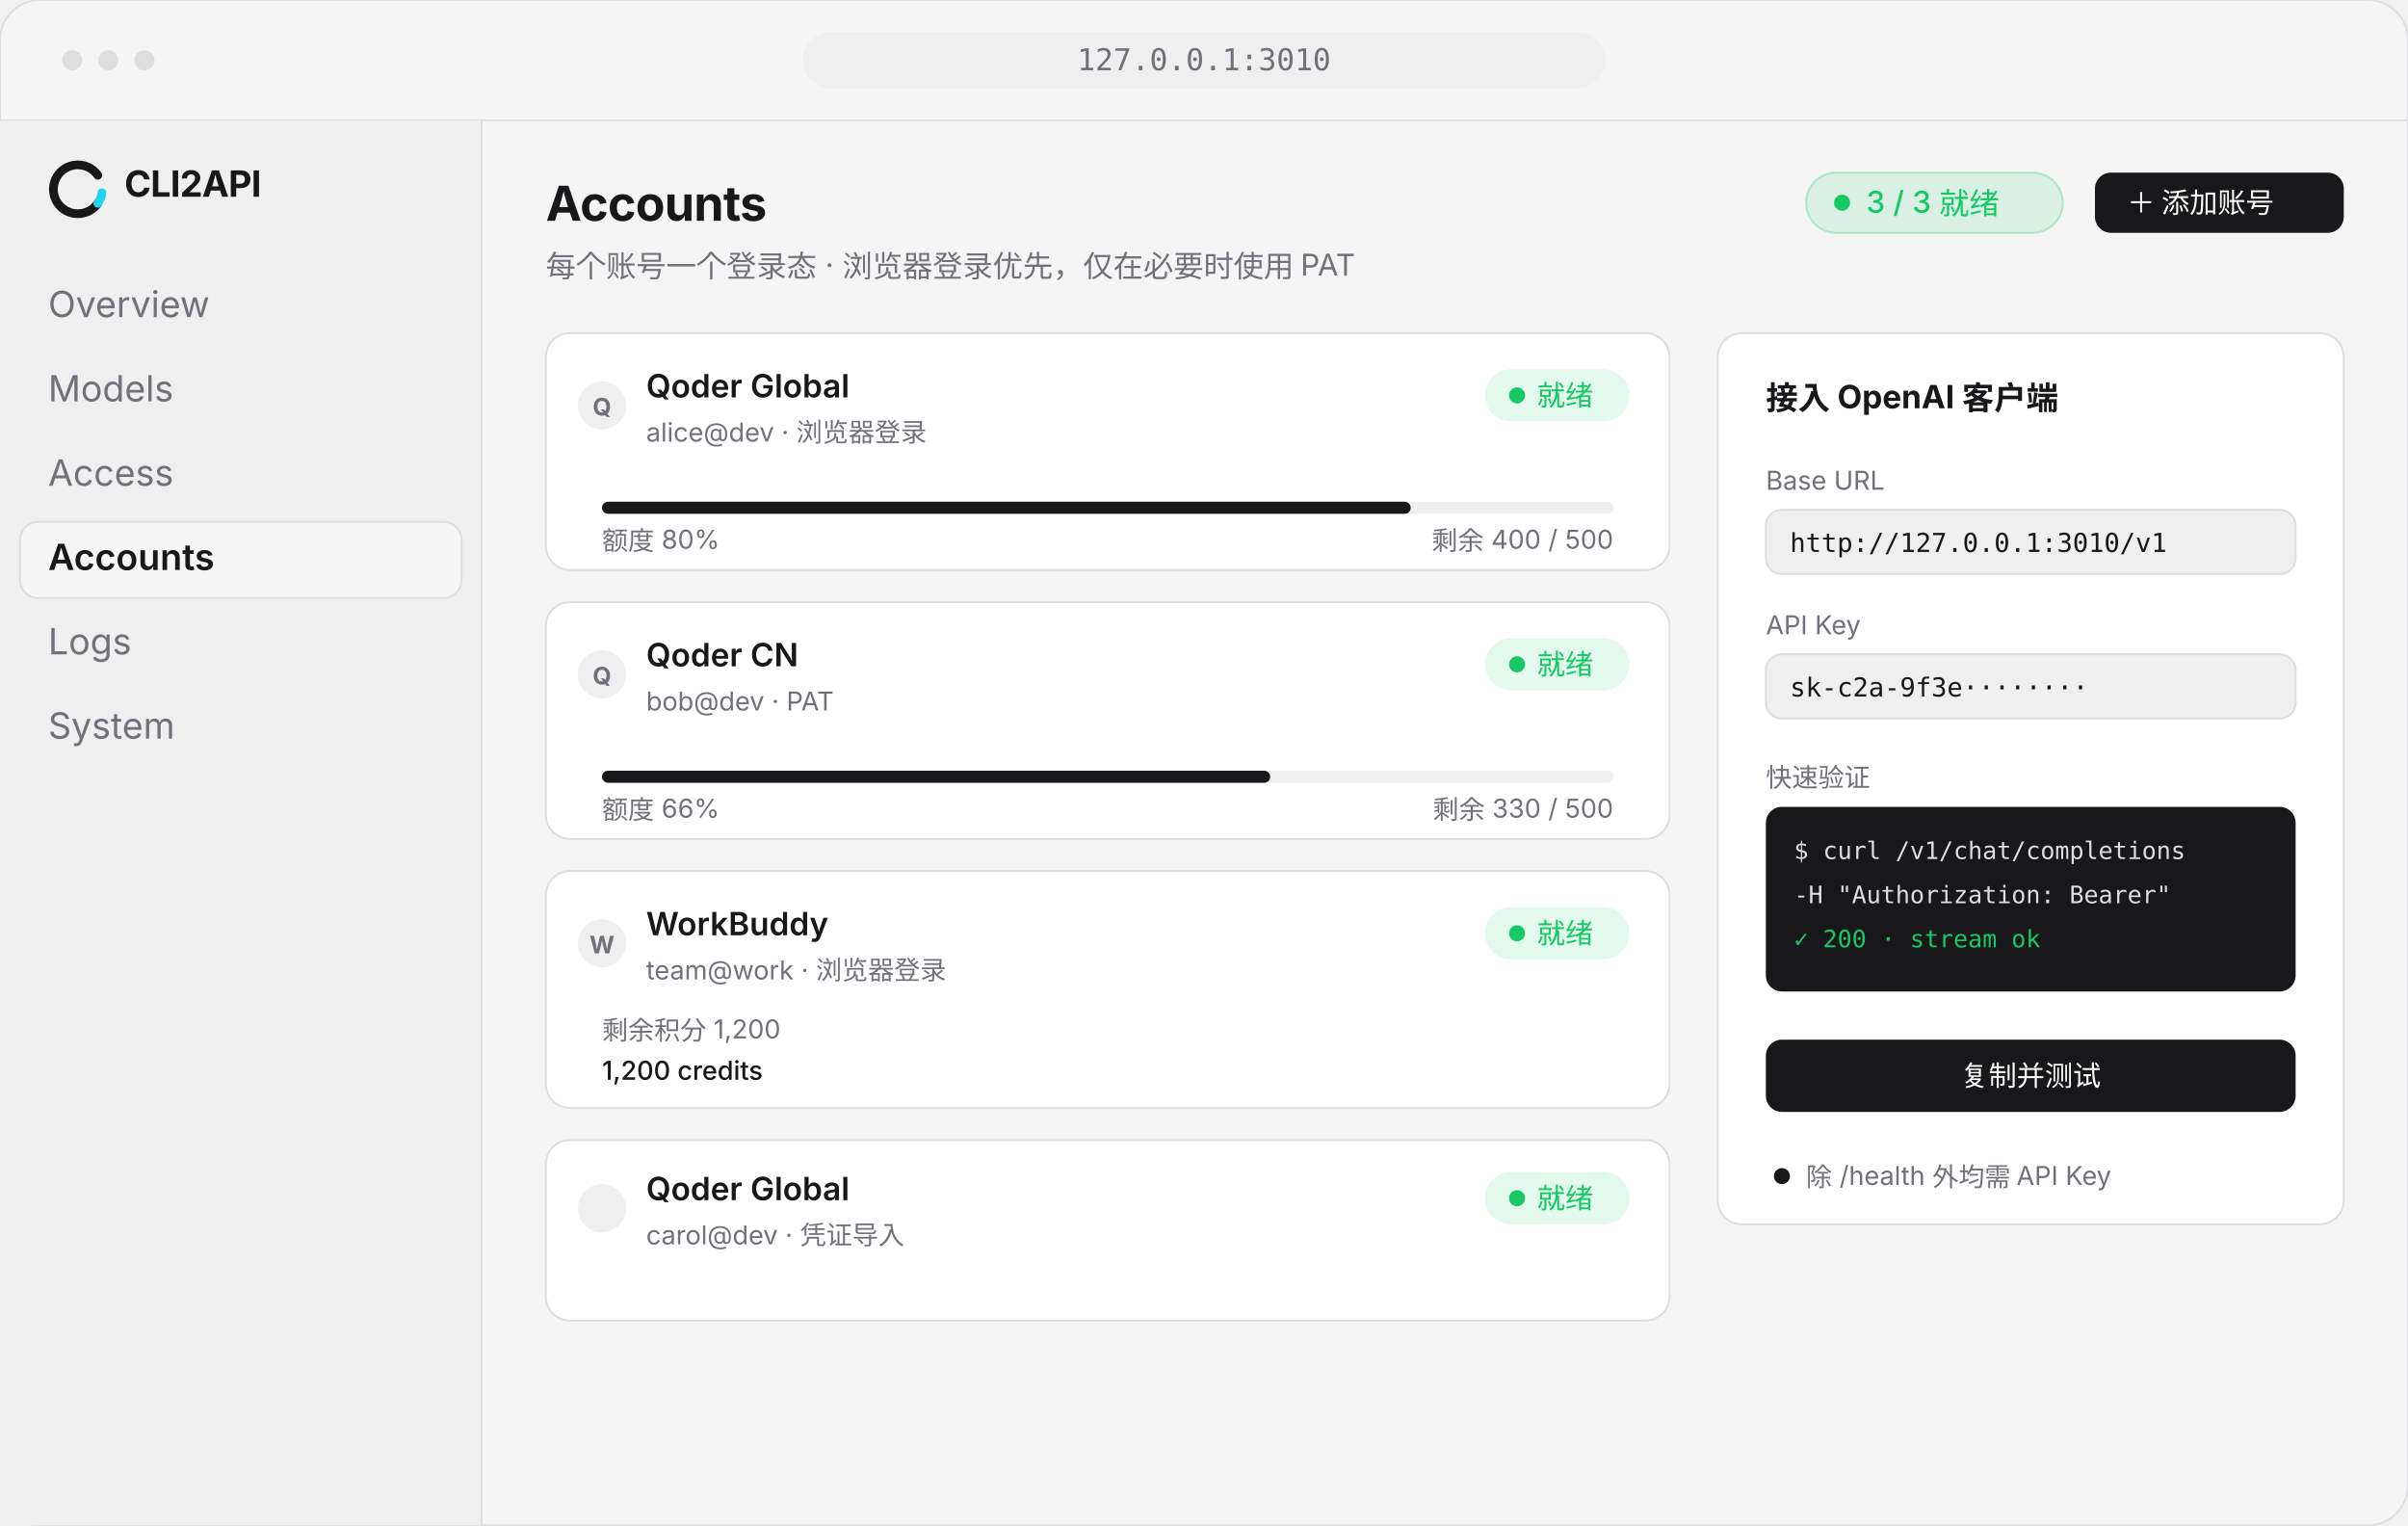
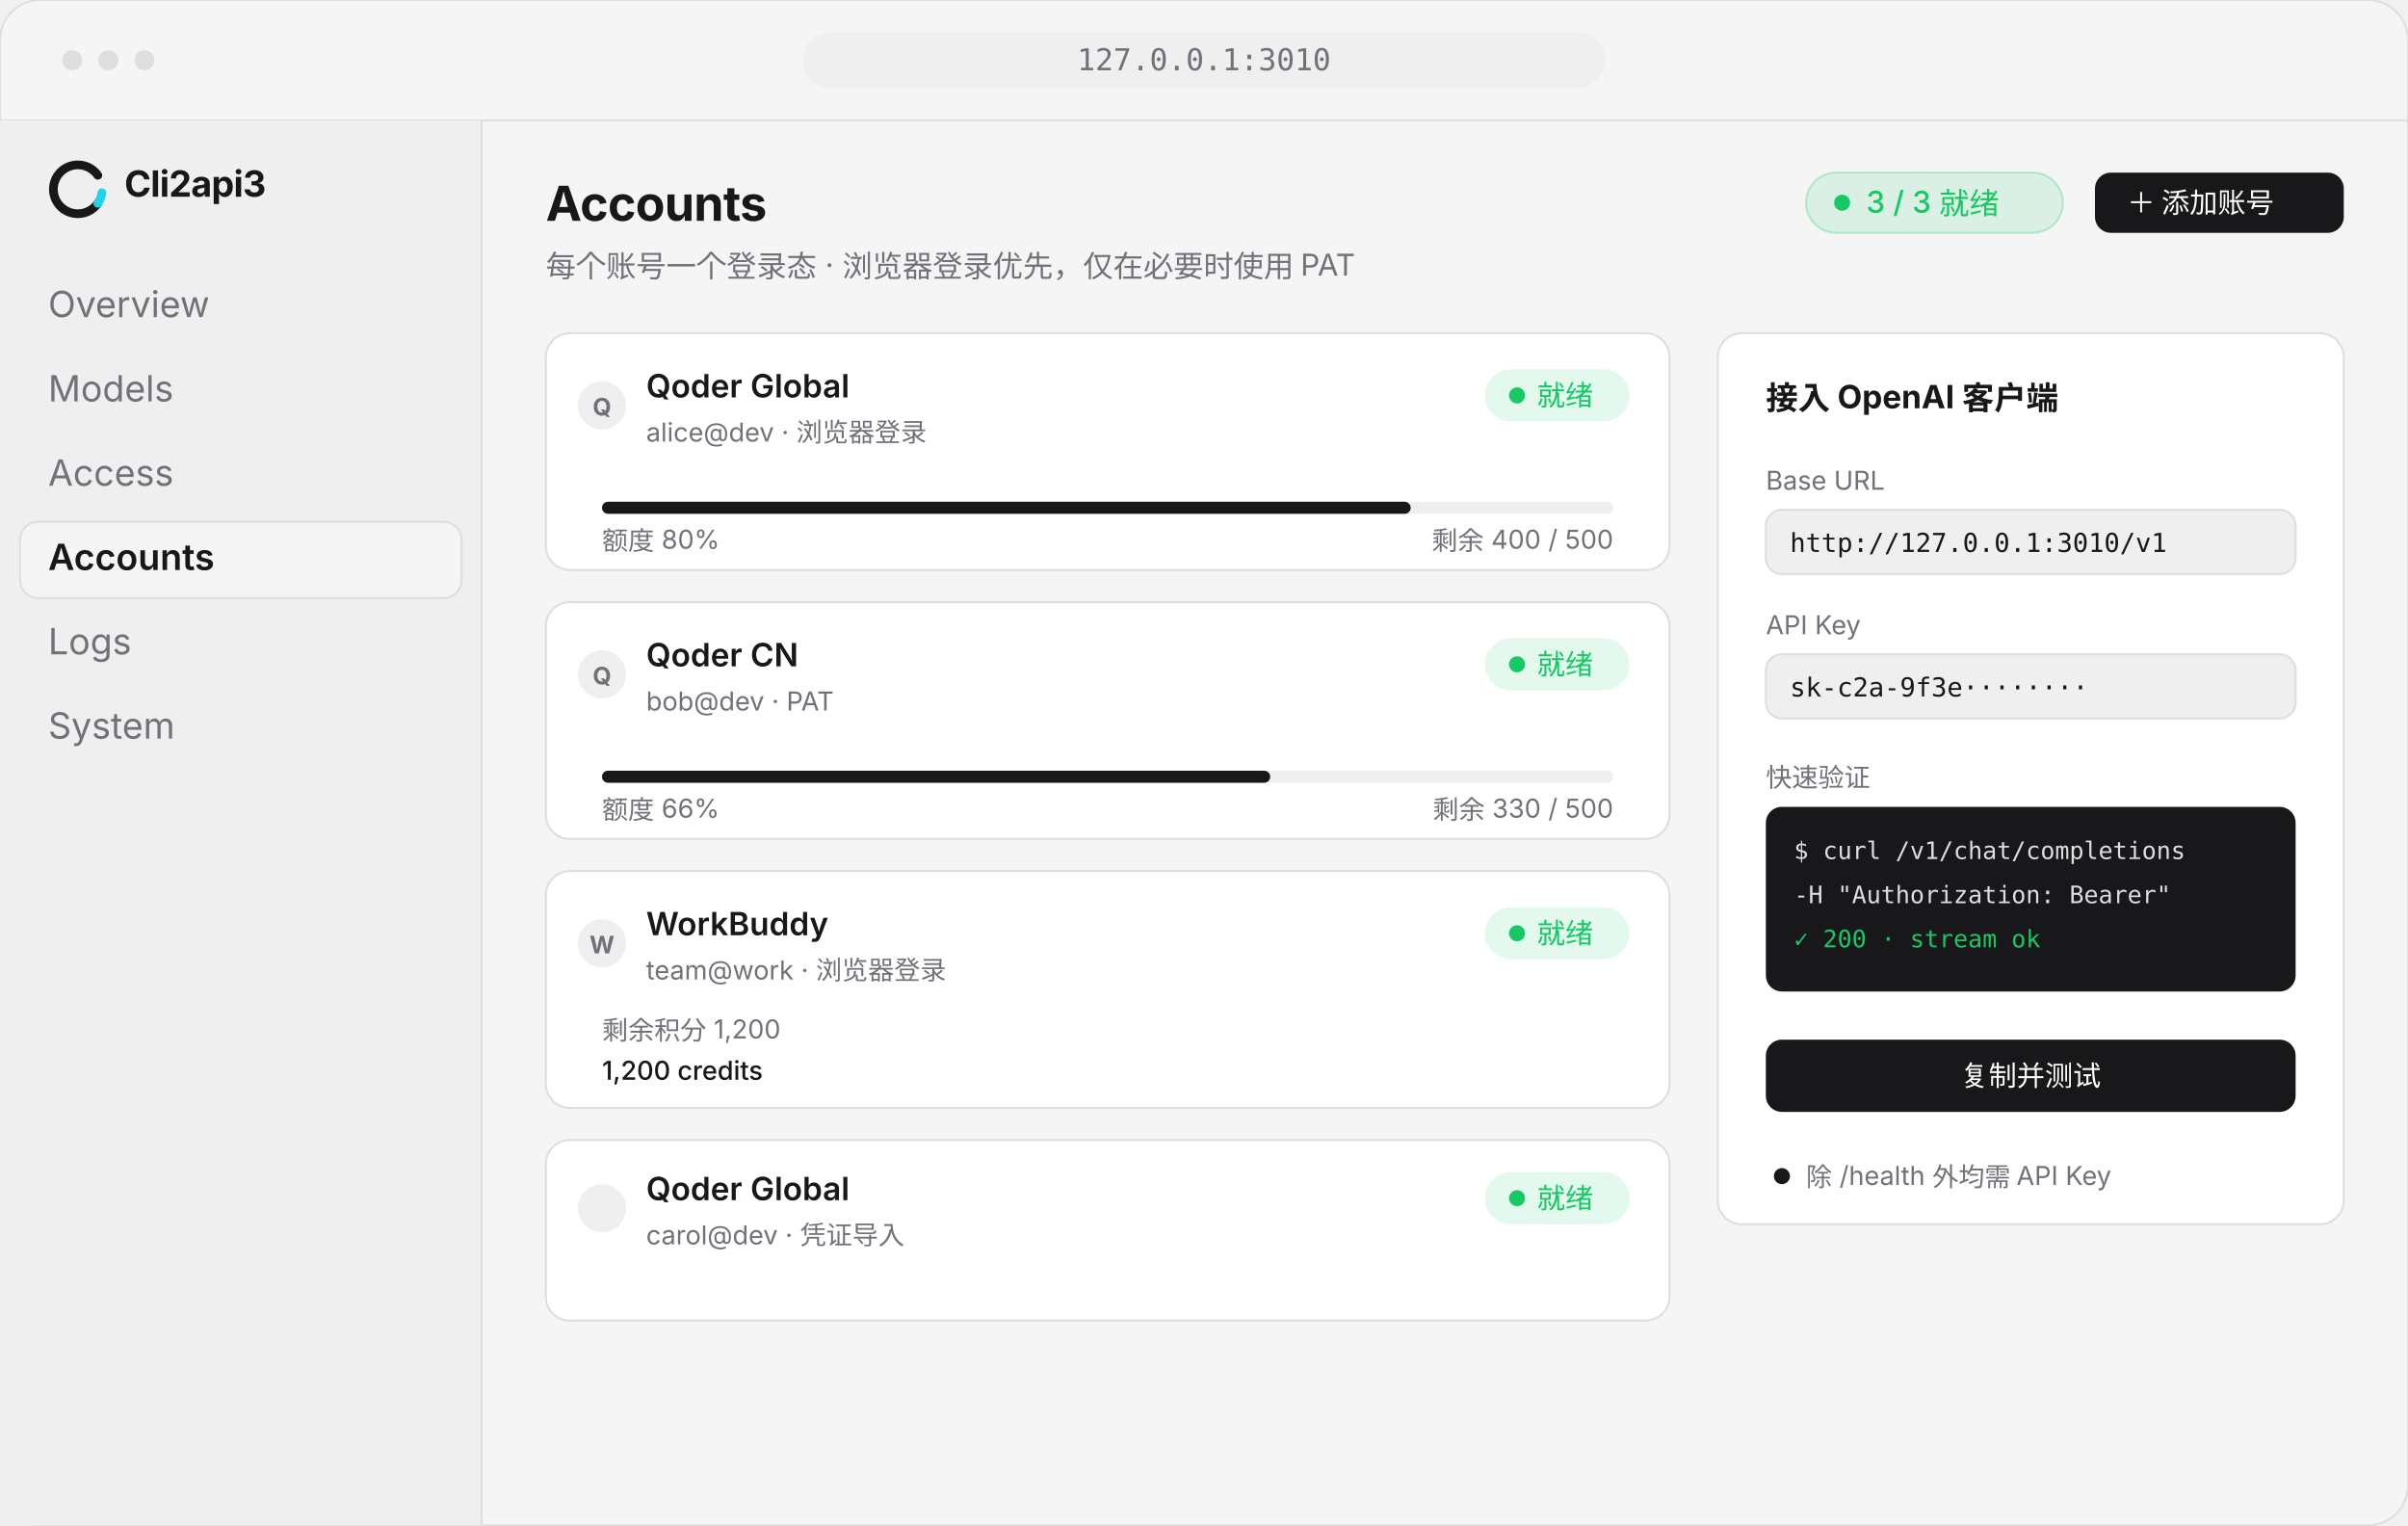
<svg xmlns="http://www.w3.org/2000/svg" width="1200" height="760" viewBox="0 0 1200 760" role="img" aria-labelledby="cw-title cw-desc" font-family="-apple-system, BlinkMacSystemFont, 'Segoe UI', 'PingFang SC', 'Microsoft YaHei', system-ui, sans-serif">
  <rect width="1200" height="760" rx="20" fill="#F5F5F5" stroke="#DEDEE0" />
  <circle cx="36" cy="30" r="5" fill="#DEDEE0" />
  <circle cx="54" cy="30" r="5" fill="#DEDEE0" />
  <circle cx="72" cy="30" r="5" fill="#DEDEE0" />
  <rect x="400" y="16" width="400" height="28" rx="14" fill="#EFEFF0" />
  <text x="600" y="35" text-anchor="middle" font-family="ui-monospace, 'SF Mono', Menlo, Consolas, monospace" font-size="15" fill="#71717A">127.0.0.1:3010</text>
  <line x1="0" y1="60" x2="1200" y2="60" stroke="#DEDEE0" />
  <rect x="0" y="60" width="240" height="700" fill="#EFEFF0" />
  <line x1="240" y1="60" x2="240" y2="760" stroke="#DEDEE0" />
  <g transform="translate(14 70) scale(0.38)" fill="none">
    <path fill="none" stroke="#18181B" stroke-width="11.4" stroke-linecap="round" stroke-linejoin="round" d="M 91.413 45.646 A 32.000 32.000 0 1 0 91.413 82.354" />
    <path fill="none" stroke="#22D3EE" stroke-width="11.4" stroke-linecap="round" stroke-linejoin="round" d="M 96.889 68.454 A 32.000 32.000 0 0 1 91.413 82.354" />
  </g>
-   <text x="62" y="98" font-size="18" font-weight="700" letter-spacing="-0.3" fill="#18181B">CLI2API</text>
+   <text x="62" y="98" font-size="18" font-weight="700" letter-spacing="-0.3" fill="#18181B">Cli2api3</text>
  <text x="24" y="158" font-size="18" fill="#71717A">Overview</text>
  <text x="24" y="200" font-size="18" fill="#71717A">Models</text>
  <text x="24" y="242" font-size="18" fill="#71717A">Access</text>
  <rect x="10" y="260" width="220" height="38" rx="9" fill="#F5F5F5" stroke="#DEDEE0" />
  <text x="24" y="284" font-size="18" font-weight="600" fill="#18181B">Accounts</text>
  <text x="24" y="326" font-size="18" fill="#71717A">Logs</text>
  <text x="24" y="368" font-size="18" fill="#71717A">System</text>
  <text x="272" y="110" font-size="24" font-weight="700" letter-spacing="-0.3" fill="#18181B">Accounts</text>
  <text x="272" y="138" font-size="15" fill="#71717A">每个账号一个登录态 · 浏览器登录优先，仅在必要时使用 PAT</text>
  <rect x="900" y="86" width="128" height="30" rx="15" fill="#17C964" fill-opacity="0.12" stroke="#17C964" stroke-opacity="0.28" />
  <circle cx="918" cy="101" r="4" fill="#17C964" />
  <text x="930" y="106" font-size="15" font-weight="500" fill="#17C964">3 / 3 就绪</text>
  <rect x="1044" y="86" width="124" height="30" rx="8" fill="#18181B" />
  <text x="1060" y="106" font-size="14" font-weight="500" fill="#FFFFFF">＋ 添加账号</text>
  <rect x="272" y="166" width="560" height="118" rx="12" fill="#FFFFFF" stroke="#DEDEE0" />
  <circle cx="300" cy="202" r="12" fill="#EFEFF0" />
  <text x="300" y="207" text-anchor="middle" font-size="12" font-weight="700" fill="#71717A">Q</text>
  <text x="322" y="198" font-size="16" font-weight="600" fill="#18181B">Qoder Global</text>
  <text x="322" y="220" font-size="13" fill="#71717A">alice@dev · 浏览器登录</text>
  <rect x="740" y="184" width="72" height="26" rx="13" fill="#17C964" fill-opacity="0.12" />
  <circle cx="756" cy="197" r="4" fill="#17C964" />
  <text x="766" y="202" font-size="14" font-weight="500" fill="#17C964">就绪</text>
  <rect x="300" y="250" width="504" height="6" rx="3" fill="#EFEFF0" />
  <rect x="300" y="250" width="403" height="6" rx="3" fill="#18181B" />
  <text x="300" y="274" font-size="13" fill="#71717A">额度 80%</text>
  <text x="804" y="274" text-anchor="end" font-size="13" fill="#71717A">剩余 400 / 500</text>
  <rect x="272" y="300" width="560" height="118" rx="12" fill="#FFFFFF" stroke="#DEDEE0" />
  <circle cx="300" cy="336" r="12" fill="#EFEFF0" />
  <text x="300" y="341" text-anchor="middle" font-size="12" font-weight="700" fill="#71717A">Q</text>
  <text x="322" y="332" font-size="16" font-weight="600" fill="#18181B">Qoder CN</text>
  <text x="322" y="354" font-size="13" fill="#71717A">bob@dev · PAT</text>
  <rect x="740" y="318" width="72" height="26" rx="13" fill="#17C964" fill-opacity="0.12" />
  <circle cx="756" cy="331" r="4" fill="#17C964" />
  <text x="766" y="336" font-size="14" font-weight="500" fill="#17C964">就绪</text>
  <rect x="300" y="384" width="504" height="6" rx="3" fill="#EFEFF0" />
  <rect x="300" y="384" width="333" height="6" rx="3" fill="#18181B" />
  <text x="300" y="408" font-size="13" fill="#71717A">额度 66%</text>
  <text x="804" y="408" text-anchor="end" font-size="13" fill="#71717A">剩余 330 / 500</text>
  <rect x="272" y="434" width="560" height="118" rx="12" fill="#FFFFFF" stroke="#DEDEE0" />
  <circle cx="300" cy="470" r="12" fill="#EFEFF0" />
  <text x="300" y="475" text-anchor="middle" font-size="12" font-weight="700" fill="#71717A">W</text>
  <text x="322" y="466" font-size="16" font-weight="600" fill="#18181B">WorkBuddy</text>
  <text x="322" y="488" font-size="13" fill="#71717A">team@work · 浏览器登录</text>
  <rect x="740" y="452" width="72" height="26" rx="13" fill="#17C964" fill-opacity="0.12" />
  <circle cx="756" cy="465" r="4" fill="#17C964" />
  <text x="766" y="470" font-size="14" font-weight="500" fill="#17C964">就绪</text>
  <text x="300" y="518" font-size="13" fill="#71717A">剩余积分 1,200</text>
  <text x="300" y="538" font-size="13" font-weight="500" fill="#18181B">1,200 credits</text>
  <rect x="272" y="568" width="560" height="90" rx="12" fill="#FFFFFF" stroke="#DEDEE0" />
  <circle cx="300" cy="602" r="12" fill="#EFEFF0" />
  <text x="322" y="598" font-size="16" font-weight="600" fill="#18181B">Qoder Global</text>
  <text x="322" y="620" font-size="13" fill="#71717A">carol@dev · 凭证导入</text>
  <rect x="740" y="584" width="72" height="26" rx="13" fill="#17C964" fill-opacity="0.12" />
  <circle cx="756" cy="597" r="4" fill="#17C964" />
  <text x="766" y="602" font-size="14" font-weight="500" fill="#17C964">就绪</text>
  <rect x="12" y="672" width="216" height="72" fill="#EFEFF0" />
  <rect x="856" y="166" width="312" height="444" rx="12" fill="#FFFFFF" stroke="#DEDEE0" />
  <text x="880" y="204" font-size="16" font-weight="700" fill="#18181B">接入 OpenAI 客户端</text>
  <text x="880" y="244" font-size="13" fill="#71717A">Base URL</text>
  <rect x="880" y="254" width="264" height="32" rx="8" fill="#EFEFF0" stroke="#DEDEE0" />
  <text x="892" y="275" font-family="ui-monospace, 'SF Mono', Menlo, Consolas, monospace" font-size="13" fill="#18181B">http://127.0.0.1:3010/v1</text>
  <text x="880" y="316" font-size="13" fill="#71717A">API Key</text>
  <rect x="880" y="326" width="264" height="32" rx="8" fill="#EFEFF0" stroke="#DEDEE0" />
  <text x="892" y="347" font-family="ui-monospace, 'SF Mono', Menlo, Consolas, monospace" font-size="13" fill="#18181B">sk-c2a-9f3e········</text>
  <text x="880" y="392" font-size="13" fill="#71717A">快速验证</text>
  <rect x="880" y="402" width="264" height="92" rx="8" fill="#18181B" />
  <text x="894" y="428" font-family="ui-monospace, 'SF Mono', Menlo, Consolas, monospace" font-size="12" fill="#DEDEE0">$ curl /v1/chat/completions</text>
  <text x="894" y="450" font-family="ui-monospace, 'SF Mono', Menlo, Consolas, monospace" font-size="12" fill="#DEDEE0">  -H "Authorization: Bearer"</text>
  <text x="894" y="472" font-family="ui-monospace, 'SF Mono', Menlo, Consolas, monospace" font-size="12" fill="#17C964">✓ 200 · stream ok</text>
  <rect x="880" y="518" width="264" height="36" rx="8" fill="#18181B" />
  <text x="1012" y="541" text-anchor="middle" font-size="14" font-weight="500" fill="#FFFFFF">复制并测试</text>
  <circle cx="888" cy="586" r="4" fill="#18181B" />
  <text x="900" y="591" font-size="13" fill="#71717A">除 /health 外均需 API Key</text>
</svg>
